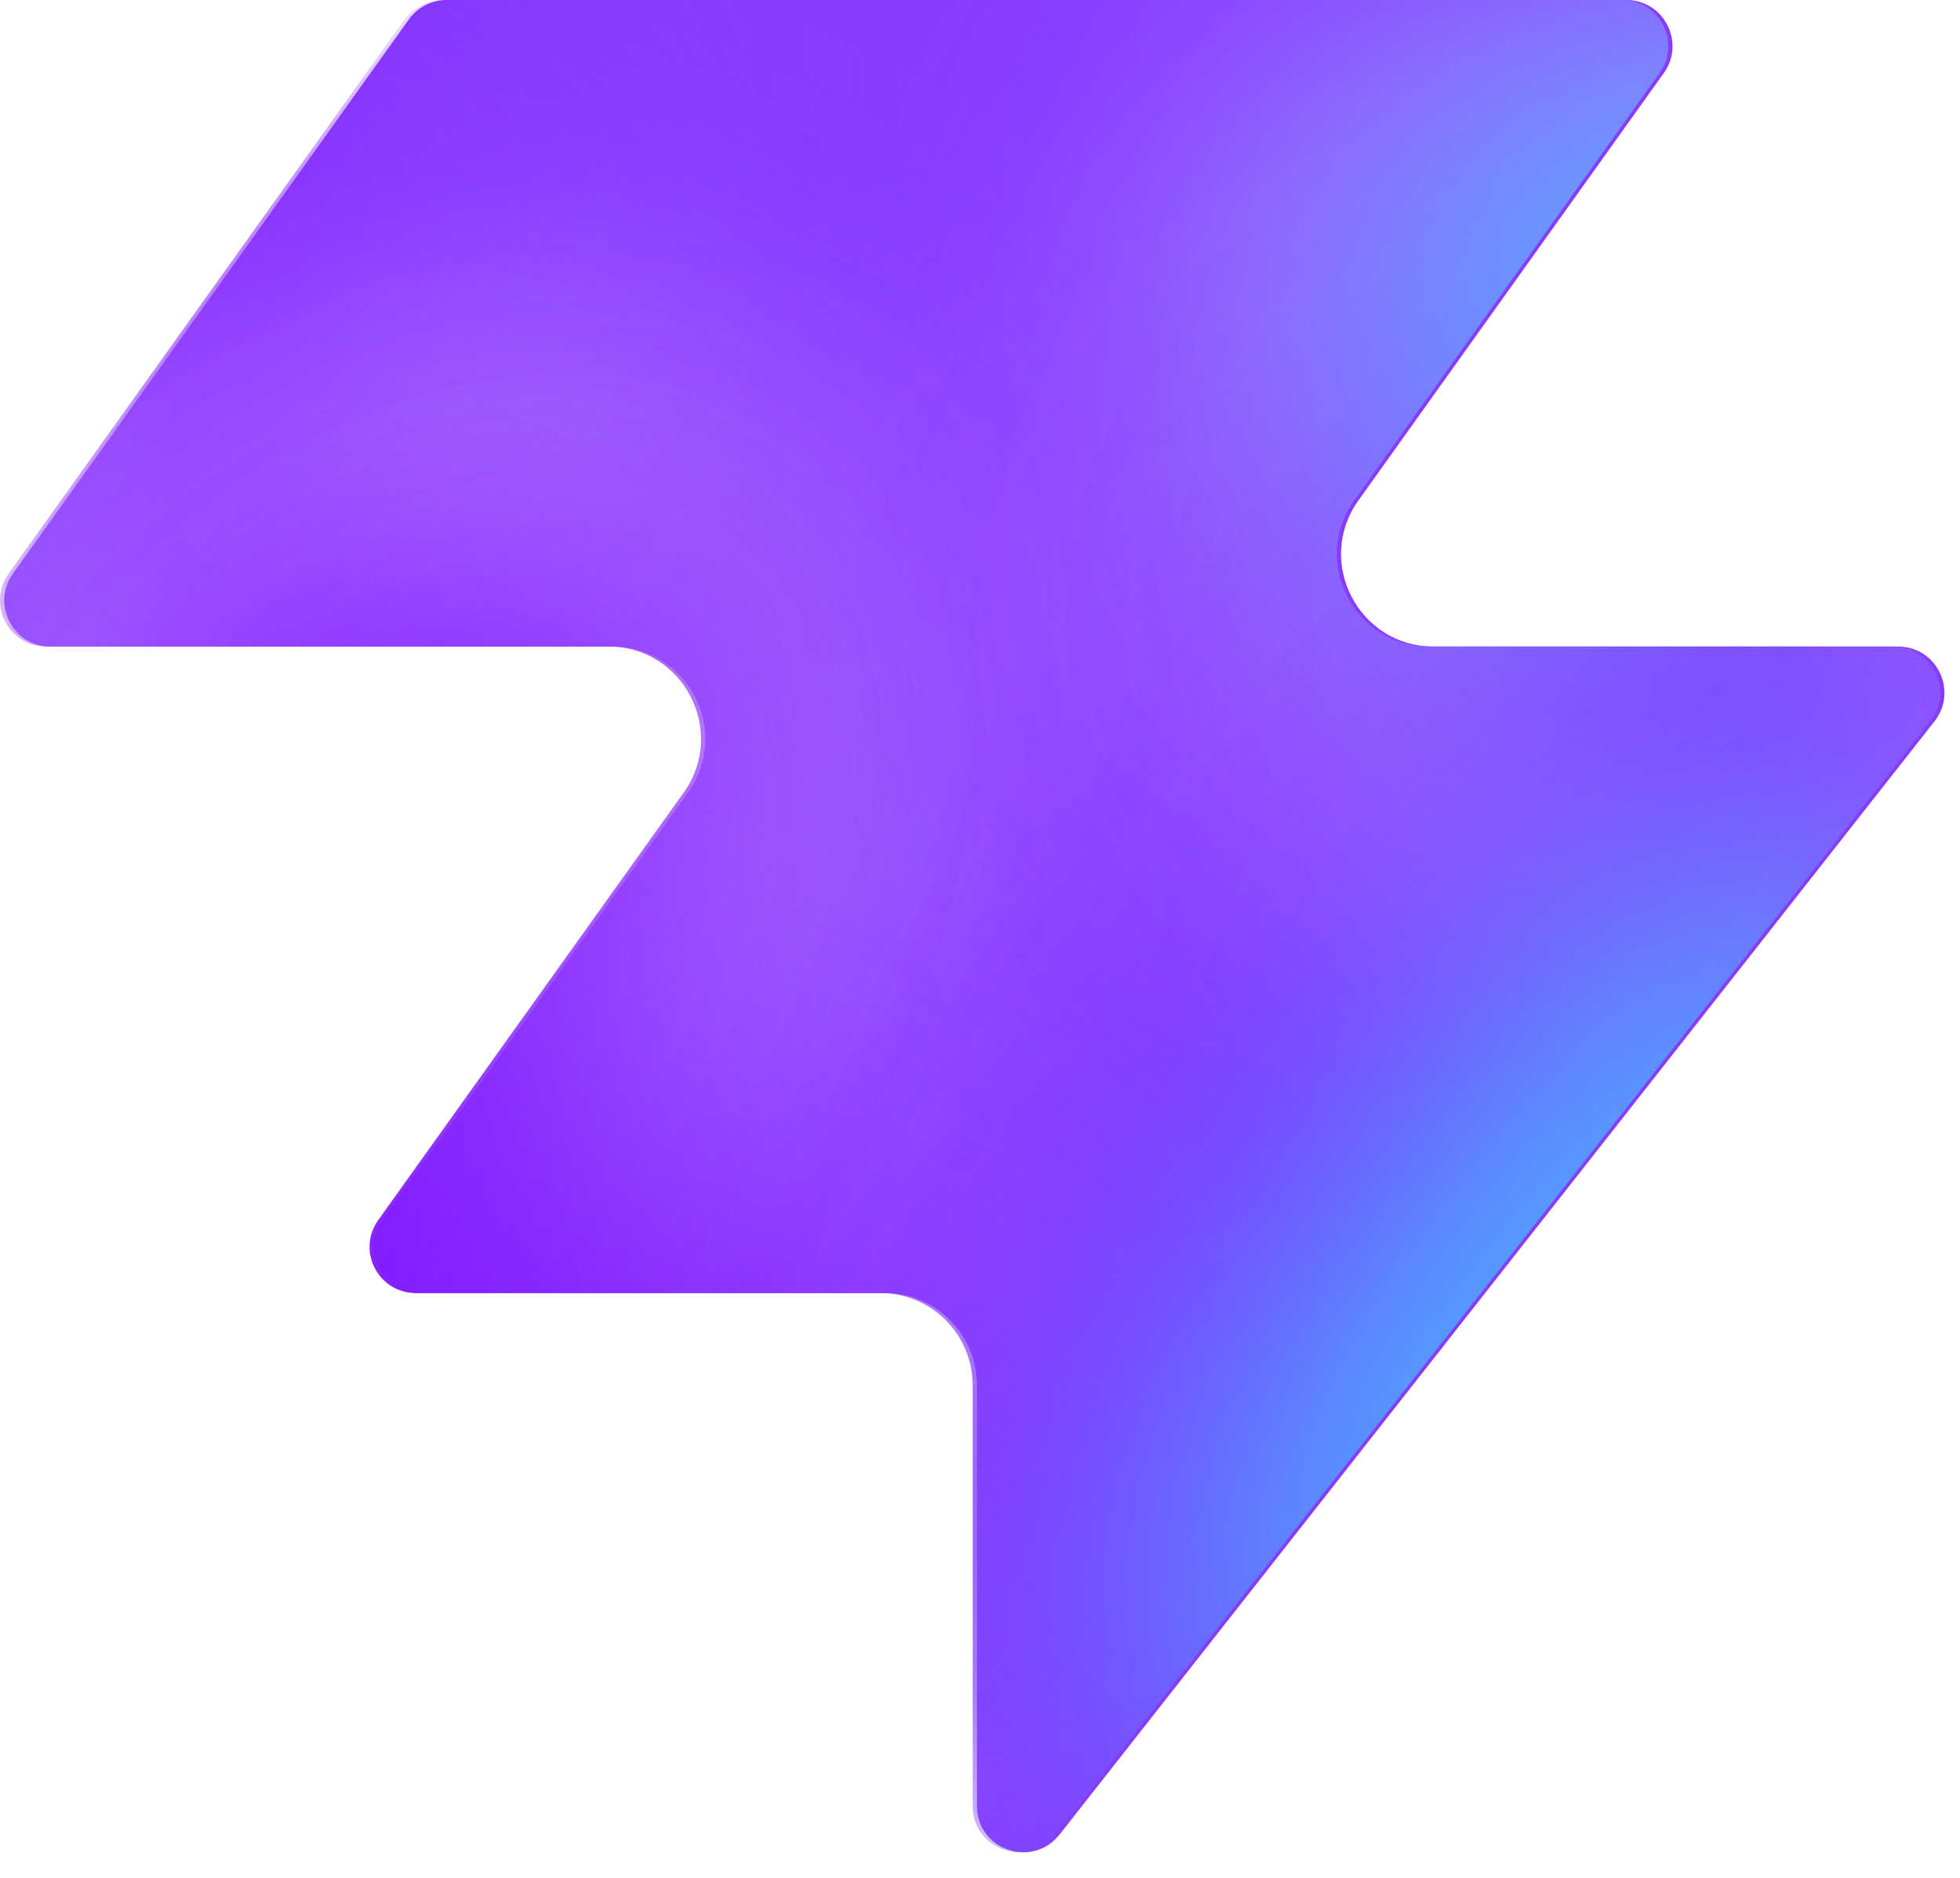
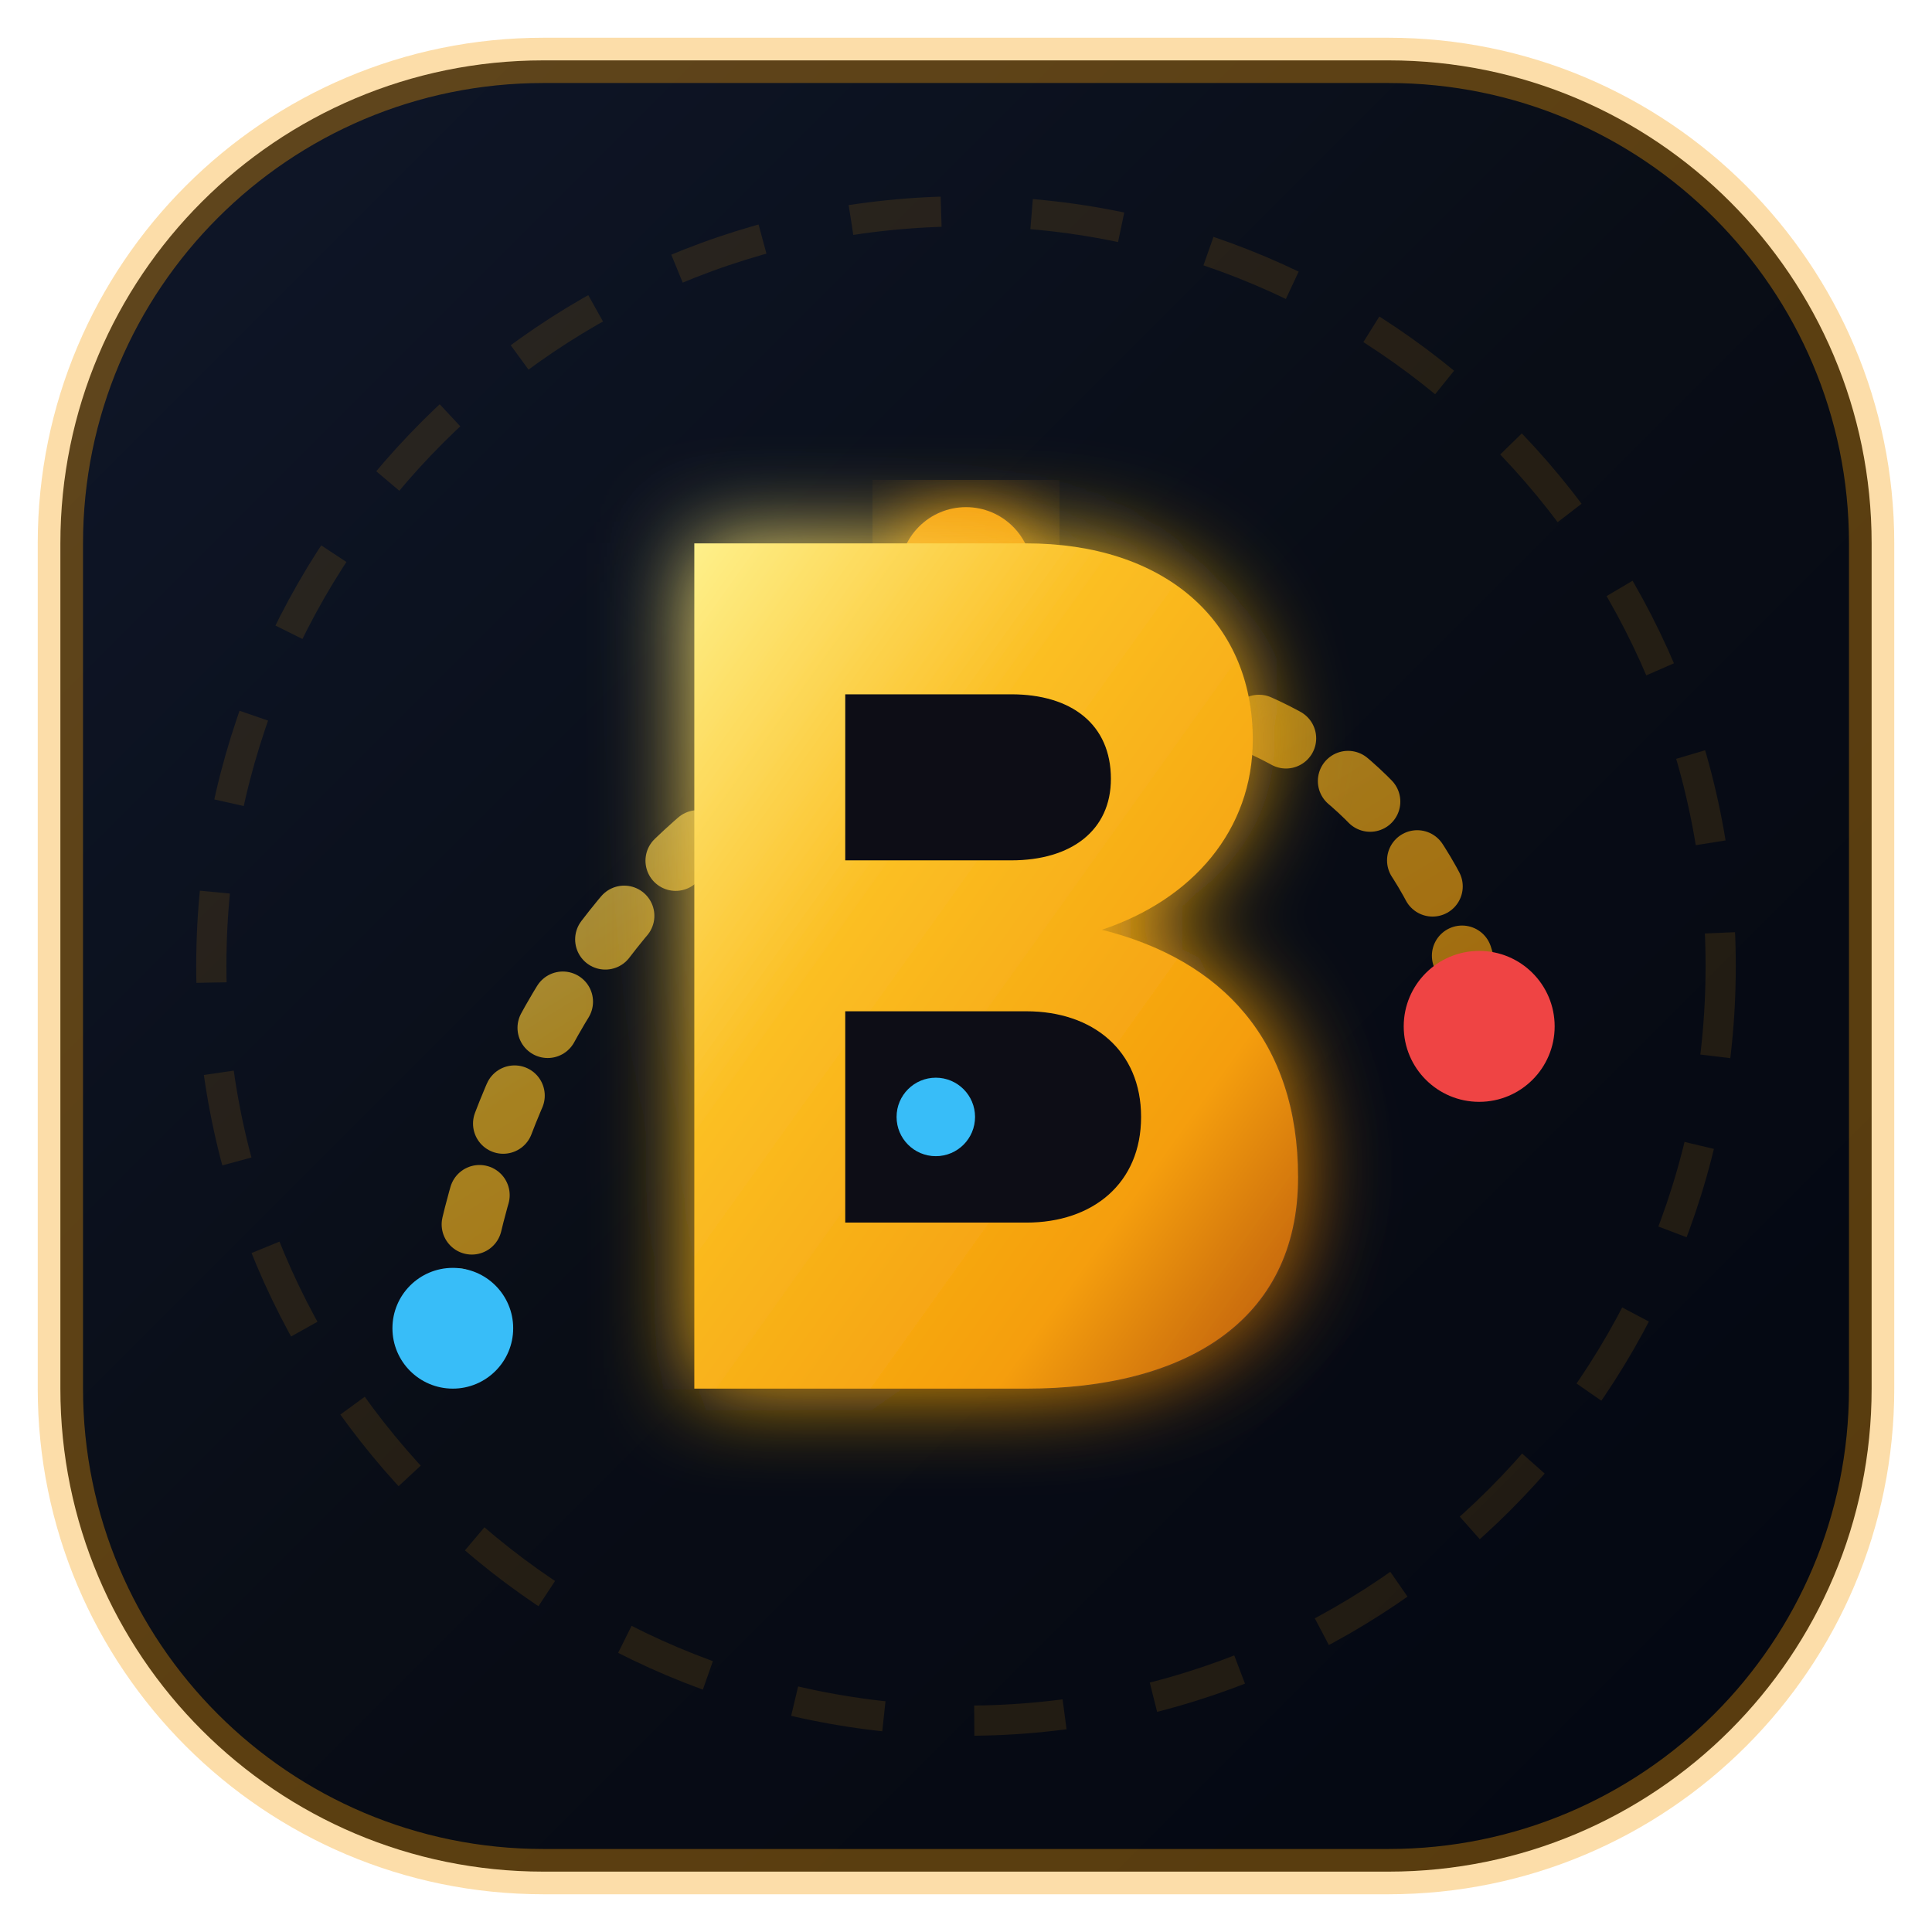
- <svg xmlns="http://www.w3.org/2000/svg" width="48" height="46" fill="none" viewBox="0 0 48 46">
-   <path fill="#863bff" d="M25.946 44.938c-.664.845-2.021.375-2.021-.698V33.937a2.26 2.26 0 0 0-2.262-2.262H10.287c-.92 0-1.456-1.04-.92-1.788l7.48-10.471c1.07-1.497 0-3.578-1.842-3.578H1.237c-.92 0-1.456-1.04-.92-1.788L10.013.474c.214-.297.556-.474.92-.474h28.894c.92 0 1.456 1.04.92 1.788l-7.48 10.471c-1.07 1.498 0 3.579 1.842 3.579h11.377c.943 0 1.473 1.088.89 1.83L25.947 44.94z" style="fill:#863bff;fill:color(display-p3 .525 .23 1);fill-opacity:1" />
-   <mask id="a" width="48" height="46" x="0" y="0" maskUnits="userSpaceOnUse" style="mask-type:alpha">
-     <path fill="#000" d="M25.842 44.938c-.664.844-2.021.375-2.021-.698V33.937a2.26 2.26 0 0 0-2.262-2.262H10.183c-.92 0-1.456-1.04-.92-1.788l7.48-10.471c1.07-1.498 0-3.579-1.842-3.579H1.133c-.92 0-1.456-1.04-.92-1.787L9.91.473c.214-.297.556-.474.92-.474h28.894c.92 0 1.456 1.04.92 1.788l-7.48 10.471c-1.07 1.498 0 3.578 1.842 3.578h11.377c.943 0 1.473 1.088.89 1.832L25.843 44.94z" style="fill:#000;fill-opacity:1" />
-   </mask>
-   <g mask="url(#a)">
-     <g filter="url(#b)">
-       <ellipse cx="5.508" cy="14.704" fill="#ede6ff" rx="5.508" ry="14.704" style="fill:#ede6ff;fill:color(display-p3 .927 .903 1);fill-opacity:1" transform="matrix(.00324 1 1 -.00324 -4.47 31.516)" />
-     </g>
-     <g filter="url(#c)">
-       <ellipse cx="10.399" cy="29.851" fill="#ede6ff" rx="10.399" ry="29.851" style="fill:#ede6ff;fill:color(display-p3 .927 .903 1);fill-opacity:1" transform="matrix(.00324 1 1 -.00324 -39.328 7.883)" />
-     </g>
-     <g filter="url(#d)">
-       <ellipse cx="5.508" cy="30.487" fill="#7e14ff" rx="5.508" ry="30.487" style="fill:#7e14ff;fill:color(display-p3 .492 .077 1);fill-opacity:1" transform="rotate(89.814 -25.913 -14.639)scale(1 -1)" />
-     </g>
-     <g filter="url(#e)">
-       <ellipse cx="5.508" cy="30.599" fill="#7e14ff" rx="5.508" ry="30.599" style="fill:#7e14ff;fill:color(display-p3 .492 .077 1);fill-opacity:1" transform="rotate(89.814 -32.644 -3.334)scale(1 -1)" />
-     </g>
-     <g filter="url(#f)">
-       <ellipse cx="5.508" cy="30.599" fill="#7e14ff" rx="5.508" ry="30.599" style="fill:#7e14ff;fill:color(display-p3 .492 .077 1);fill-opacity:1" transform="matrix(.00324 1 1 -.00324 -34.34 30.47)" />
-     </g>
-     <g filter="url(#g)">
-       <ellipse cx="14.072" cy="22.078" fill="#ede6ff" rx="14.072" ry="22.078" style="fill:#ede6ff;fill:color(display-p3 .927 .903 1);fill-opacity:1" transform="rotate(93.35 24.506 48.493)scale(-1 1)" />
-     </g>
-     <g filter="url(#h)">
-       <ellipse cx="3.47" cy="21.501" fill="#7e14ff" rx="3.47" ry="21.501" style="fill:#7e14ff;fill:color(display-p3 .492 .077 1);fill-opacity:1" transform="rotate(89.009 28.708 47.59)scale(-1 1)" />
-     </g>
-     <g filter="url(#i)">
-       <ellipse cx="3.47" cy="21.501" fill="#7e14ff" rx="3.47" ry="21.501" style="fill:#7e14ff;fill:color(display-p3 .492 .077 1);fill-opacity:1" transform="rotate(89.009 28.708 47.59)scale(-1 1)" />
-     </g>
-     <g filter="url(#j)">
-       <ellipse cx=".387" cy="8.972" fill="#7e14ff" rx="4.407" ry="29.108" style="fill:#7e14ff;fill:color(display-p3 .492 .077 1);fill-opacity:1" transform="rotate(39.51 .387 8.972)" />
-     </g>
-     <g filter="url(#k)">
-       <ellipse cx="47.523" cy="-6.092" fill="#7e14ff" rx="4.407" ry="29.108" style="fill:#7e14ff;fill:color(display-p3 .492 .077 1);fill-opacity:1" transform="rotate(37.892 47.523 -6.092)" />
-     </g>
-     <g filter="url(#l)">
-       <ellipse cx="41.412" cy="6.333" fill="#47bfff" rx="5.971" ry="9.665" style="fill:#47bfff;fill:color(display-p3 .28 .748 1);fill-opacity:1" transform="rotate(37.892 41.412 6.333)" />
-     </g>
-     <g filter="url(#m)">
-       <ellipse cx="-1.879" cy="38.332" fill="#7e14ff" rx="4.407" ry="29.108" style="fill:#7e14ff;fill:color(display-p3 .492 .077 1);fill-opacity:1" transform="rotate(37.892 -1.88 38.332)" />
-     </g>
-     <g filter="url(#n)">
-       <ellipse cx="-1.879" cy="38.332" fill="#7e14ff" rx="4.407" ry="29.108" style="fill:#7e14ff;fill:color(display-p3 .492 .077 1);fill-opacity:1" transform="rotate(37.892 -1.88 38.332)" />
-     </g>
-     <g filter="url(#o)">
-       <ellipse cx="35.651" cy="29.907" fill="#7e14ff" rx="4.407" ry="29.108" style="fill:#7e14ff;fill:color(display-p3 .492 .077 1);fill-opacity:1" transform="rotate(37.892 35.651 29.907)" />
-     </g>
-     <g filter="url(#p)">
-       <ellipse cx="38.418" cy="32.4" fill="#47bfff" rx="5.971" ry="15.297" style="fill:#47bfff;fill:color(display-p3 .28 .748 1);fill-opacity:1" transform="rotate(37.892 38.418 32.4)" />
-     </g>
-   </g>
+ <svg xmlns="http://www.w3.org/2000/svg" viewBox="0 0 64 64" width="64" height="64">
  <defs>
-     <filter id="b" width="60.045" height="41.654" x="-19.77" y="16.149" color-interpolation-filters="sRGB" filterUnits="userSpaceOnUse">
-       <feFlood flood-opacity="0" result="BackgroundImageFix" />
-       <feBlend in="SourceGraphic" in2="BackgroundImageFix" result="shape" />
-       <feGaussianBlur result="effect1_foregroundBlur_2002_17158" stdDeviation="7.659" />
-     </filter>
-     <filter id="c" width="90.34" height="51.437" x="-54.613" y="-7.533" color-interpolation-filters="sRGB" filterUnits="userSpaceOnUse">
-       <feFlood flood-opacity="0" result="BackgroundImageFix" />
-       <feBlend in="SourceGraphic" in2="BackgroundImageFix" result="shape" />
-       <feGaussianBlur result="effect1_foregroundBlur_2002_17158" stdDeviation="7.659" />
-     </filter>
-     <filter id="d" width="79.355" height="29.4" x="-49.64" y="2.03" color-interpolation-filters="sRGB" filterUnits="userSpaceOnUse">
-       <feFlood flood-opacity="0" result="BackgroundImageFix" />
-       <feBlend in="SourceGraphic" in2="BackgroundImageFix" result="shape" />
-       <feGaussianBlur result="effect1_foregroundBlur_2002_17158" stdDeviation="4.596" />
-     </filter>
-     <filter id="e" width="79.579" height="29.4" x="-45.045" y="20.029" color-interpolation-filters="sRGB" filterUnits="userSpaceOnUse">
-       <feFlood flood-opacity="0" result="BackgroundImageFix" />
-       <feBlend in="SourceGraphic" in2="BackgroundImageFix" result="shape" />
-       <feGaussianBlur result="effect1_foregroundBlur_2002_17158" stdDeviation="4.596" />
-     </filter>
-     <filter id="f" width="79.579" height="29.4" x="-43.513" y="21.178" color-interpolation-filters="sRGB" filterUnits="userSpaceOnUse">
-       <feFlood flood-opacity="0" result="BackgroundImageFix" />
-       <feBlend in="SourceGraphic" in2="BackgroundImageFix" result="shape" />
-       <feGaussianBlur result="effect1_foregroundBlur_2002_17158" stdDeviation="4.596" />
-     </filter>
-     <filter id="g" width="74.749" height="58.852" x="15.756" y="-17.901" color-interpolation-filters="sRGB" filterUnits="userSpaceOnUse">
-       <feFlood flood-opacity="0" result="BackgroundImageFix" />
-       <feBlend in="SourceGraphic" in2="BackgroundImageFix" result="shape" />
-       <feGaussianBlur result="effect1_foregroundBlur_2002_17158" stdDeviation="7.659" />
-     </filter>
-     <filter id="h" width="61.377" height="25.362" x="23.548" y="2.284" color-interpolation-filters="sRGB" filterUnits="userSpaceOnUse">
-       <feFlood flood-opacity="0" result="BackgroundImageFix" />
-       <feBlend in="SourceGraphic" in2="BackgroundImageFix" result="shape" />
-       <feGaussianBlur result="effect1_foregroundBlur_2002_17158" stdDeviation="4.596" />
-     </filter>
-     <filter id="i" width="61.377" height="25.362" x="23.548" y="2.284" color-interpolation-filters="sRGB" filterUnits="userSpaceOnUse">
-       <feFlood flood-opacity="0" result="BackgroundImageFix" />
-       <feBlend in="SourceGraphic" in2="BackgroundImageFix" result="shape" />
-       <feGaussianBlur result="effect1_foregroundBlur_2002_17158" stdDeviation="4.596" />
-     </filter>
-     <filter id="j" width="56.045" height="63.649" x="-27.636" y="-22.853" color-interpolation-filters="sRGB" filterUnits="userSpaceOnUse">
-       <feFlood flood-opacity="0" result="BackgroundImageFix" />
-       <feBlend in="SourceGraphic" in2="BackgroundImageFix" result="shape" />
-       <feGaussianBlur result="effect1_foregroundBlur_2002_17158" stdDeviation="4.596" />
-     </filter>
-     <filter id="k" width="54.814" height="64.646" x="20.116" y="-38.415" color-interpolation-filters="sRGB" filterUnits="userSpaceOnUse">
-       <feFlood flood-opacity="0" result="BackgroundImageFix" />
-       <feBlend in="SourceGraphic" in2="BackgroundImageFix" result="shape" />
-       <feGaussianBlur result="effect1_foregroundBlur_2002_17158" stdDeviation="4.596" />
-     </filter>
-     <filter id="l" width="33.541" height="35.313" x="24.641" y="-11.323" color-interpolation-filters="sRGB" filterUnits="userSpaceOnUse">
-       <feFlood flood-opacity="0" result="BackgroundImageFix" />
-       <feBlend in="SourceGraphic" in2="BackgroundImageFix" result="shape" />
-       <feGaussianBlur result="effect1_foregroundBlur_2002_17158" stdDeviation="4.596" />
-     </filter>
-     <filter id="m" width="54.814" height="64.646" x="-29.286" y="6.009" color-interpolation-filters="sRGB" filterUnits="userSpaceOnUse">
-       <feFlood flood-opacity="0" result="BackgroundImageFix" />
-       <feBlend in="SourceGraphic" in2="BackgroundImageFix" result="shape" />
-       <feGaussianBlur result="effect1_foregroundBlur_2002_17158" stdDeviation="4.596" />
-     </filter>
-     <filter id="n" width="54.814" height="64.646" x="-29.286" y="6.009" color-interpolation-filters="sRGB" filterUnits="userSpaceOnUse">
-       <feFlood flood-opacity="0" result="BackgroundImageFix" />
-       <feBlend in="SourceGraphic" in2="BackgroundImageFix" result="shape" />
-       <feGaussianBlur result="effect1_foregroundBlur_2002_17158" stdDeviation="4.596" />
-     </filter>
-     <filter id="o" width="54.814" height="64.646" x="8.244" y="-2.416" color-interpolation-filters="sRGB" filterUnits="userSpaceOnUse">
-       <feFlood flood-opacity="0" result="BackgroundImageFix" />
-       <feBlend in="SourceGraphic" in2="BackgroundImageFix" result="shape" />
-       <feGaussianBlur result="effect1_foregroundBlur_2002_17158" stdDeviation="4.596" />
-     </filter>
-     <filter id="p" width="39.409" height="43.623" x="18.713" y="10.588" color-interpolation-filters="sRGB" filterUnits="userSpaceOnUse">
-       <feFlood flood-opacity="0" result="BackgroundImageFix" />
-       <feBlend in="SourceGraphic" in2="BackgroundImageFix" result="shape" />
-       <feGaussianBlur result="effect1_foregroundBlur_2002_17158" stdDeviation="4.596" />
+     <linearGradient id="bgGrad" x1="0%" y1="0%" x2="100%" y2="100%">
+       <stop offset="0%" stop-color="#0f172a" />
+       <stop offset="50%" stop-color="#090d16" />
+       <stop offset="100%" stop-color="#030712" />
+     </linearGradient>
+     <linearGradient id="goldGrad" x1="0%" y1="0%" x2="100%" y2="100%">
+       <stop offset="0%" stop-color="#fef08a" />
+       <stop offset="35%" stop-color="#fbbf24" />
+       <stop offset="75%" stop-color="#f59e0b" />
+       <stop offset="100%" stop-color="#b45309" />
+     </linearGradient>
+     <linearGradient id="flameGrad" x1="0%" y1="100%" x2="100%" y2="0%">
+       <stop offset="0%" stop-color="#f59e0b" />
+       <stop offset="50%" stop-color="#fb923c" />
+       <stop offset="100%" stop-color="#ef4444" />
+     </linearGradient>
+     <linearGradient id="cyanSpark" x1="0%" y1="0%" x2="100%" y2="100%">
+       <stop offset="0%" stop-color="#38bdf8" />
+       <stop offset="100%" stop-color="#0284c7" />
+     </linearGradient>
+     <filter id="goldGlow" x="-20%" y="-20%" width="140%" height="140%">
+       <feGaussianBlur stdDeviation="1.5" result="blur" />
+       <feComposite in="SourceGraphic" in2="blur" operator="over" />
    </filter>
  </defs>
+   <rect x="2" y="2" width="60" height="60" rx="16" fill="url(#bgGrad)" stroke="#f59e0b" stroke-opacity="0.35" stroke-width="1.5" />
+   <circle cx="32" cy="32" r="25" fill="none" stroke="#f59e0b" stroke-opacity="0.12" stroke-width="1" stroke-dasharray="3 3" />
+   <path d="M 15 44 C 18 20, 46 16, 49 34" fill="none" stroke="url(#goldGrad)" stroke-width="2" stroke-linecap="round" stroke-dasharray="1 2.5" opacity="0.65" />
+   <circle cx="15" cy="44" r="2" fill="#38bdf8" />
+   <circle cx="32" cy="19" r="2.2" fill="#f59e0b" filter="url(#goldGlow)" />
+   <circle cx="49" cy="34" r="2.5" fill="#ef4444" />
+   <line x1="32" y1="9" x2="32" y2="13" stroke="url(#goldGrad)" stroke-width="1.5" stroke-linecap="round" />
+   <line x1="32" y1="51" x2="32" y2="55" stroke="url(#goldGrad)" stroke-width="1.5" stroke-linecap="round" />
+   <line x1="9" y1="32" x2="13" y2="32" stroke="url(#goldGrad)" stroke-width="1.5" stroke-linecap="round" />
+   <line x1="51" y1="32" x2="55" y2="32" stroke="url(#goldGrad)" stroke-width="1.5" stroke-linecap="round" />
+   <g filter="url(#goldGlow)">
+     <line x1="27" y1="14" x2="27" y2="18" stroke="url(#goldGrad)" stroke-width="2" stroke-linecap="round" />
+     <line x1="33" y1="14" x2="33" y2="18" stroke="url(#goldGrad)" stroke-width="2" stroke-linecap="round" />
+     <line x1="27" y1="46" x2="27" y2="50" stroke="url(#goldGrad)" stroke-width="2" stroke-linecap="round" />
+     <line x1="33" y1="46" x2="33" y2="50" stroke="url(#goldGrad)" stroke-width="2" stroke-linecap="round" />
+     <path d="       M 23 18       L 34 18       C 38.5 18, 41.5 20.5, 41.5 24.5       C 41.5 27.5, 39.5 29.8, 36.5 30.8       C 40.5 31.8, 43 34.5, 43 39       C 43 43.8, 39.2 46, 34 46       L 23 46       Z     " fill="url(#goldGrad)" />
+     <path d="       M 28 23       L 33.5 23       C 35.5 23, 36.8 24, 36.8 25.8       C 36.8 27.5, 35.5 28.5, 33.5 28.5       L 28 28.5       Z     " fill="#090d16" />
+     <path d="       M 28 33.5       L 34 33.5       C 36.2 33.5, 37.8 34.8, 37.8 37       C 37.8 39.2, 36.2 40.5, 34 40.5       L 28 40.5       Z     " fill="#090d16" />
+     <circle cx="31" cy="37" r="1.3" fill="#38bdf8" />
+   </g>
</svg>
